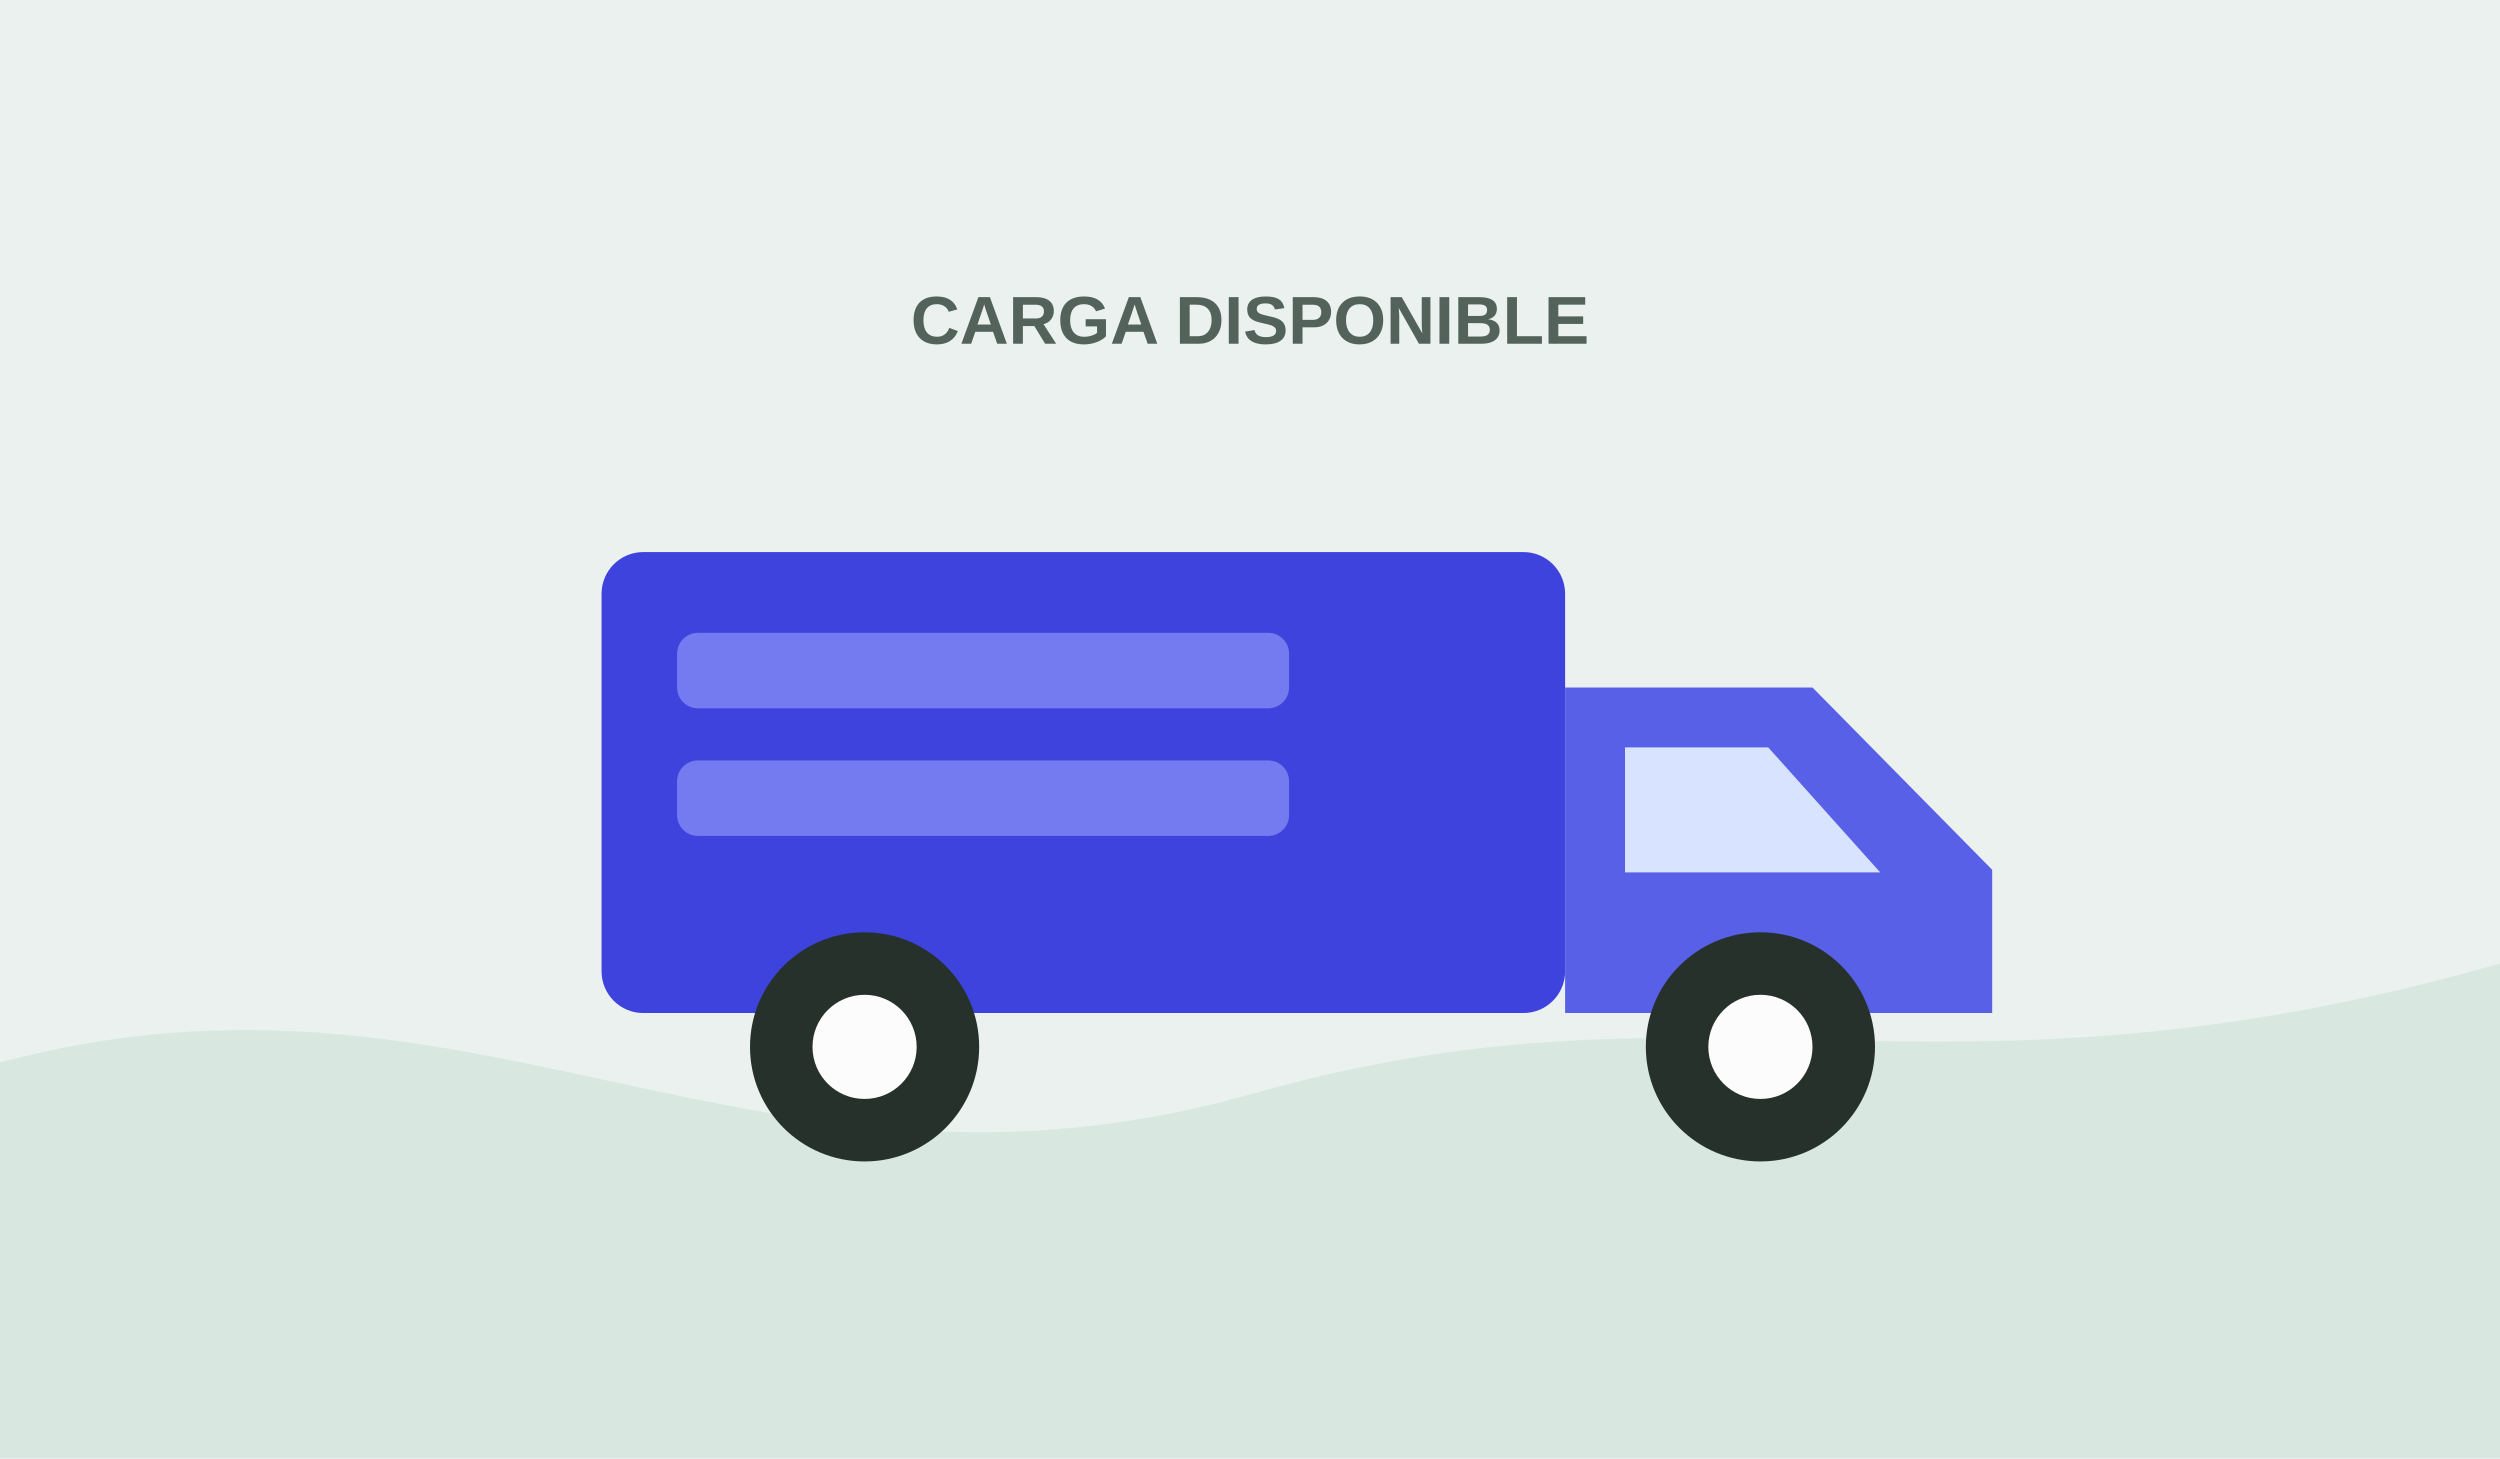
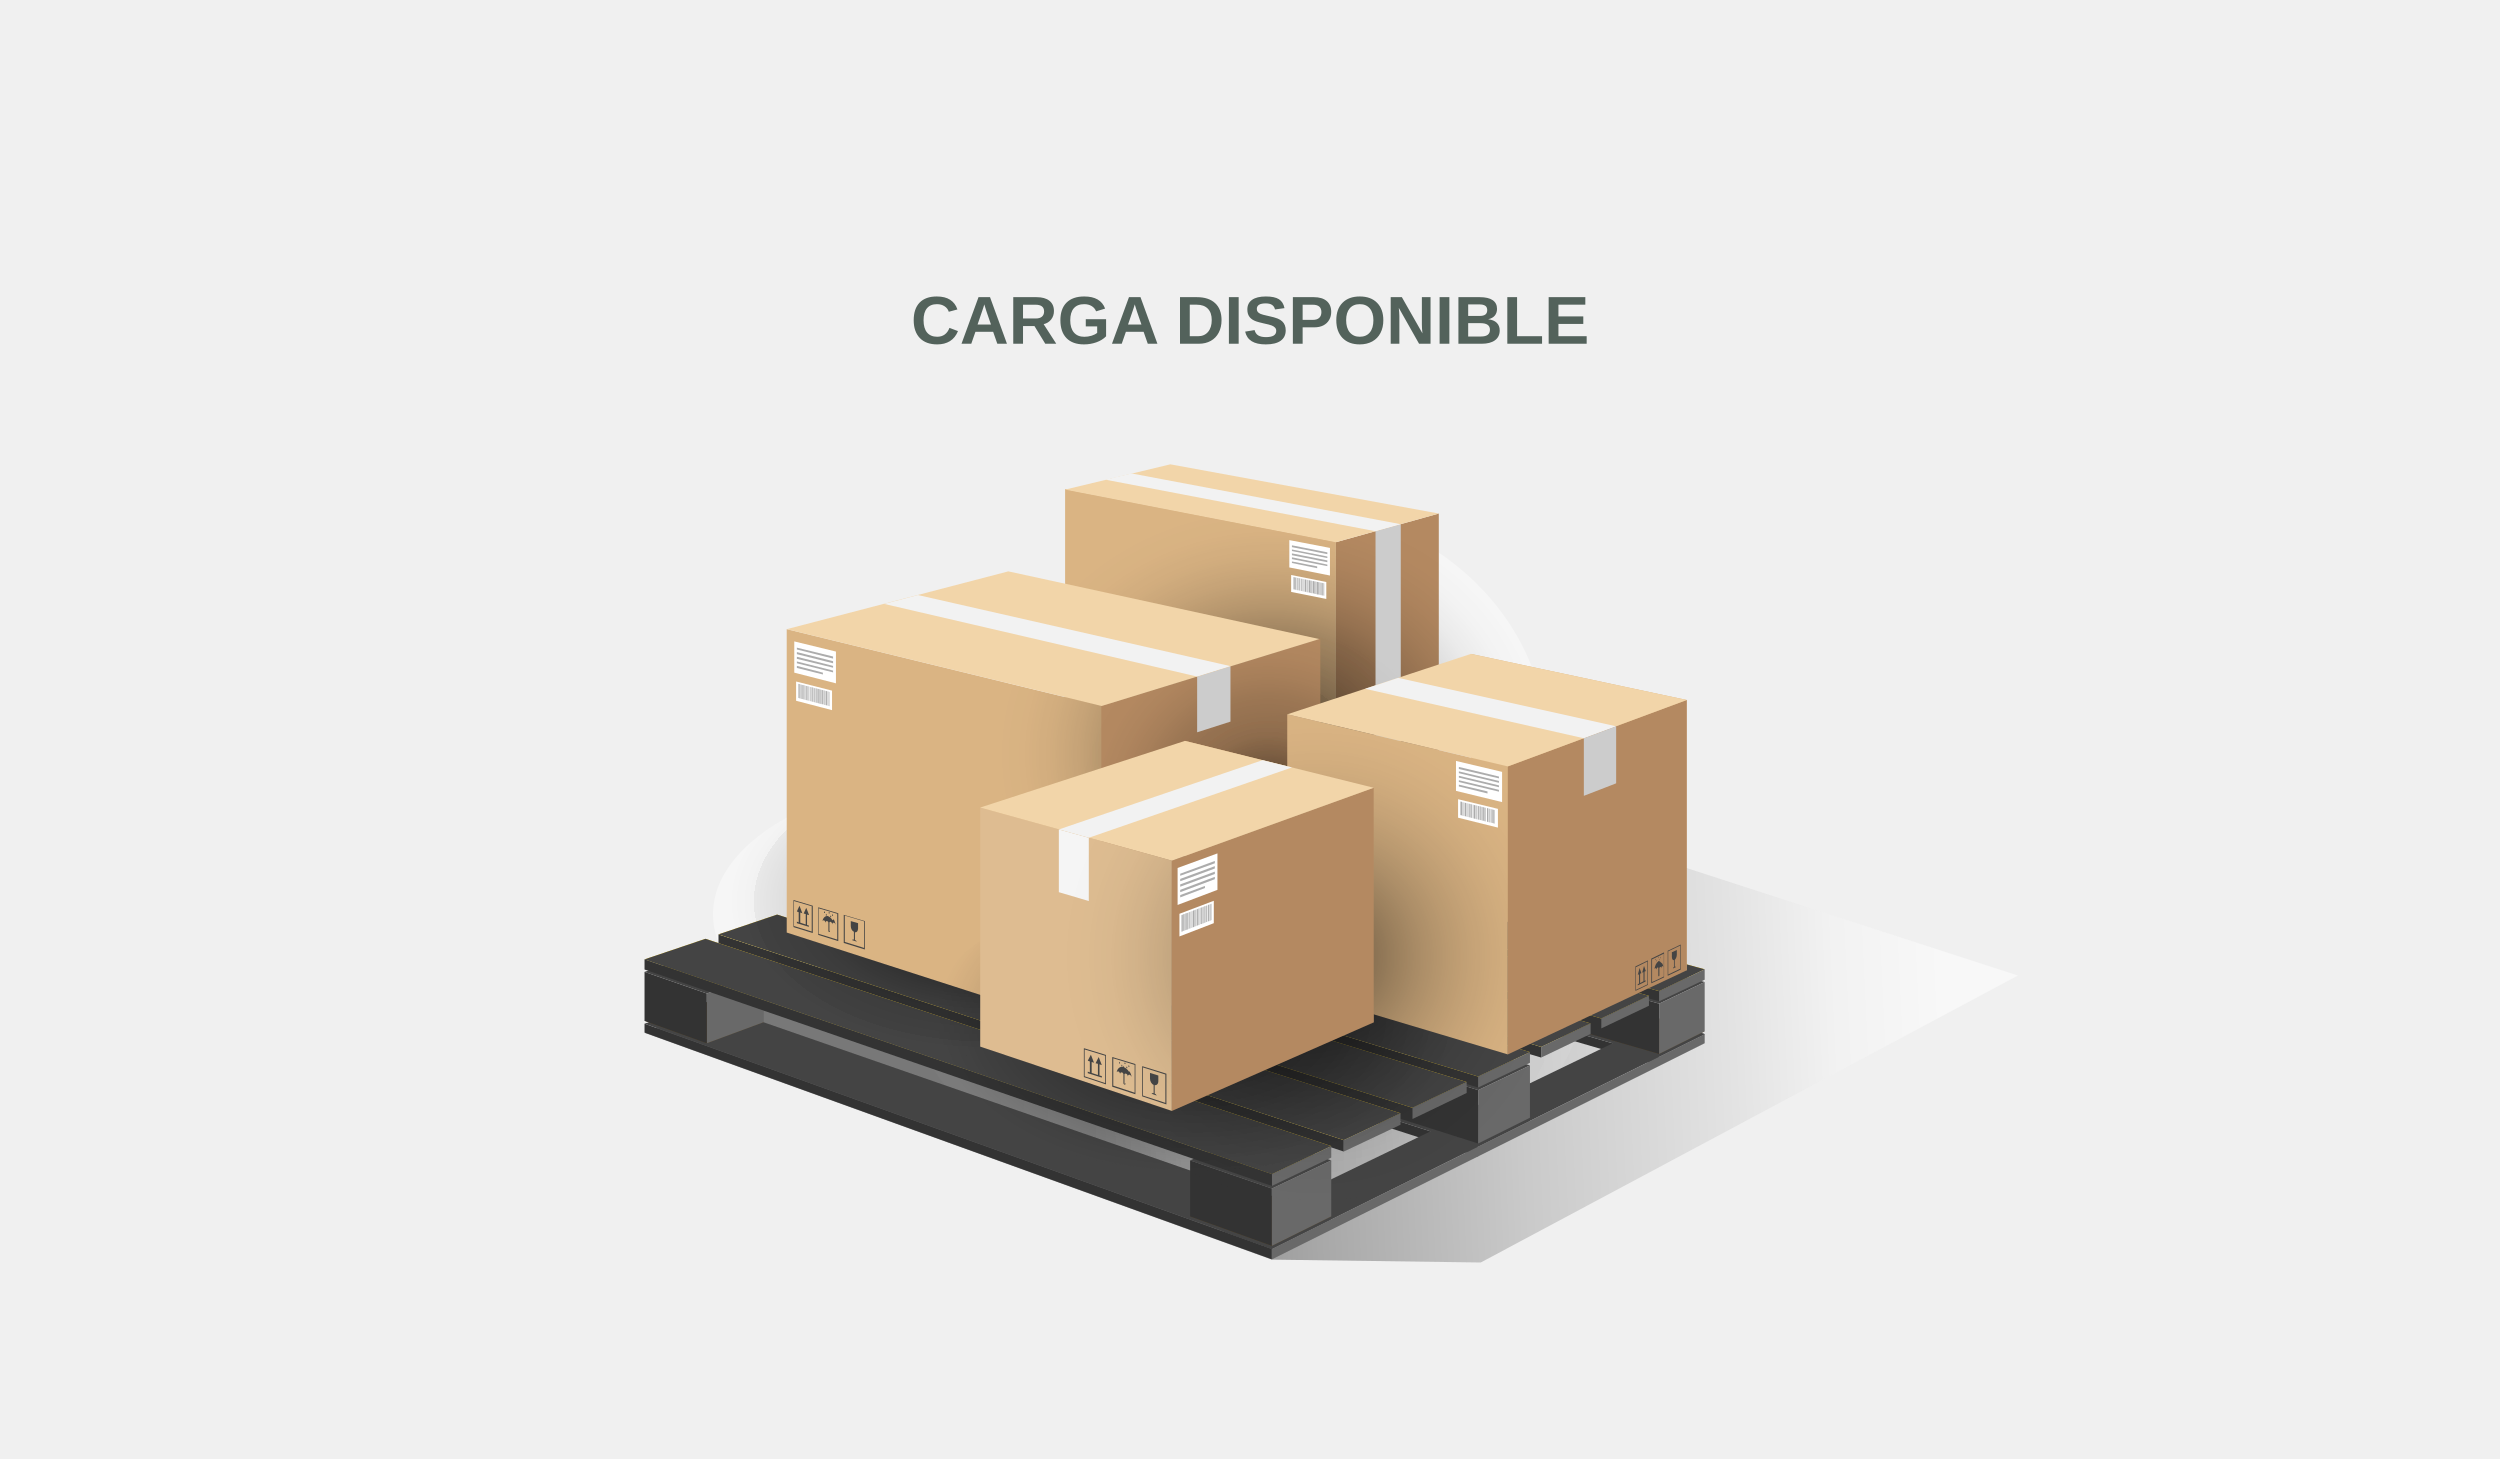
- <svg xmlns="http://www.w3.org/2000/svg" width="960" height="560" viewBox="0 0 960 560" fill="none">
-   <rect width="960" height="560" fill="#EAF1EE" />
-   <path d="M0 408C183 359 290 474 481 420C657 370 742 432 960 370V560H0V408Z" fill="#D9E7E1" />
-   <rect x="231" y="212" width="370" height="177" rx="16" fill="#3D43DC" />
-   <path d="M601 264H696L765 334V389H601V264Z" fill="#5860E8" />
-   <path d="M624 287H679L722 335H624V287Z" fill="#D8E4FF" />
-   <rect x="260" y="243" width="235" height="29" rx="8" fill="#747AF0" />
-   <rect x="260" y="292" width="235" height="29" rx="8" fill="#747AF0" />
-   <circle cx="332" cy="402" r="44" fill="#26312C" />
-   <circle cx="332" cy="402" r="20" fill="#FBFCFB" />
-   <circle cx="676" cy="402" r="44" fill="#26312C" />
-   <circle cx="676" cy="402" r="20" fill="#FBFCFB" />
-   <text x="480" y="132" text-anchor="middle" fill="#53625B" font-family="Arial, sans-serif" font-size="26" font-weight="700">CARGA DISPONIBLE</text>
+ <svg xmlns="http://www.w3.org/2000/svg" version="1.1" viewBox="0 0 960 560">
+   <defs>
+     <style>
+       .st0 {
+         fill: #444;
+       }
+ 
+       .st1 {
+         fill: #b48961;
+       }
+ 
+       .st2 {
+         fill: url(#radial-gradient);
+       }
+ 
+       .st2, .st3, .st4, .st5, .st6 {
+         opacity: .4;
+       }
+ 
+       .st2, .st3, .st4, .st5, .st6, .st7 {
+         mix-blend-mode: multiply;
+       }
+ 
+       .st8 {
+         fill: #dab483;
+       }
+ 
+       .st9 {
+         fill: #ccc;
+       }
+ 
+       .st10 {
+         fill: #584322;
+       }
+ 
+       .st11, .st12 {
+         isolation: isolate;
+       }
+ 
+       .st13 {
+         fill: #696969;
+       }
+ 
+       .st3 {
+         fill: url(#radial-gradient4);
+       }
+ 
+       .st4 {
+         fill: url(#radial-gradient2);
+       }
+ 
+       .st5 {
+         fill: url(#radial-gradient3);
+       }
+ 
+       .st6 {
+         fill: url(#radial-gradient1);
+       }
+ 
+       .st14 {
+         fill: #fff;
+       }
+ 
+       .st15 {
+         fill: #debc91;
+       }
+ 
+       .st12 {
+         fill: #53625b;
+         font-family: Arial-BoldMT, Arial;
+         font-size: 26px;
+         font-weight: 700;
+       }
+ 
+       .st16 {
+         fill: #fed420;
+       }
+ 
+       .st17 {
+         fill: #acacac;
+       }
+ 
+       .st18 {
+         fill: #f2d5a9;
+       }
+ 
+       .st19 {
+         fill: #f2f2f2;
+       }
+ 
+       .st20 {
+         fill: #f5f5f5;
+       }
+ 
+       .st7 {
+         fill: url(#linear-gradient);
+         opacity: .5;
+       }
+ 
+       .st21 {
+         fill: #333;
+       }
+     </style>
+     <linearGradient id="linear-gradient" x1="340.3" y1="399.4" x2="744.9" y2="380.1" gradientUnits="userSpaceOnUse">
+       <stop offset=".1" stop-color="#000" />
+       <stop offset=".2" stop-color="#090909" />
+       <stop offset=".4" stop-color="#5f5f5f" />
+       <stop offset=".6" stop-color="#a3a3a3" />
+       <stop offset=".8" stop-color="#d5d5d5" />
+       <stop offset=".9" stop-color="#f3f3f3" />
+       <stop offset="1" stop-color="#fff" />
+     </linearGradient>
+     <radialGradient id="radial-gradient" cx="379.3" cy="-280.4" fx="379.3" fy="-280.4" r="99.8" gradientTransform="translate(0 514.3) scale(1 .6)" gradientUnits="userSpaceOnUse">
+       <stop offset=".4" stop-color="#000" />
+       <stop offset=".5" stop-color="#363636" />
+       <stop offset=".6" stop-color="#7d7d7d" />
+       <stop offset=".7" stop-color="#b4b4b4" />
+       <stop offset=".9" stop-color="#ddd" />
+       <stop offset=".9" stop-color="#f5f5f5" />
+       <stop offset="1" stop-color="#fff" />
+     </radialGradient>
+     <radialGradient id="radial-gradient1" cx="488.4" cy="249.7" fx="488.4" fy="249.7" r="105.6" gradientTransform="translate(0 64.8) scale(1 .9)" gradientUnits="userSpaceOnUse">
+       <stop offset=".3" stop-color="#000" />
+       <stop offset=".3" stop-color="#141414" />
+       <stop offset=".5" stop-color="#5a5a5a" />
+       <stop offset=".6" stop-color="#959595" />
+       <stop offset=".7" stop-color="#c2c2c2" />
+       <stop offset=".8" stop-color="#e3e3e3" />
+       <stop offset=".9" stop-color="#f7f7f7" />
+       <stop offset="1" stop-color="#fff" />
+     </radialGradient>
+     <radialGradient id="radial-gradient2" cx="486.9" cy="311.6" fx="486.9" fy="311.6" r="73.7" gradientUnits="userSpaceOnUse">
+       <stop offset=".1" stop-color="#000" />
+       <stop offset=".2" stop-color="#020202" />
+       <stop offset=".3" stop-color="#444" />
+       <stop offset=".4" stop-color="#7d7d7d" />
+       <stop offset=".6" stop-color="#ababab" />
+       <stop offset=".7" stop-color="#cfcfcf" />
+       <stop offset=".8" stop-color="#e9e9e9" />
+       <stop offset=".9" stop-color="#f9f9f9" />
+       <stop offset="1" stop-color="#fff" />
+     </radialGradient>
+     <radialGradient id="radial-gradient3" cx="459.5" cy="-205.1" fx="459.5" fy="-205.1" r="99.8" gradientTransform="translate(0 514.3) scale(1 .6)" gradientUnits="userSpaceOnUse">
+       <stop offset=".2" stop-color="#000" />
+       <stop offset=".4" stop-color="#3d3d3d" />
+       <stop offset=".7" stop-color="#a4a4a4" />
+       <stop offset=".9" stop-color="#e5e5e5" />
+       <stop offset="1" stop-color="#fff" />
+     </radialGradient>
+     <radialGradient id="radial-gradient4" cx="505.8" cy="367.2" fx="505.8" fy="367.2" r="99.8" gradientUnits="userSpaceOnUse">
+       <stop offset=".2" stop-color="#000" />
+       <stop offset=".2" stop-color="#0c0c0c" />
+       <stop offset=".3" stop-color="#444" />
+       <stop offset=".4" stop-color="#767676" />
+       <stop offset=".5" stop-color="#a0a0a0" />
+       <stop offset=".6" stop-color="#c2c2c2" />
+       <stop offset=".7" stop-color="#ddd" />
+       <stop offset=".8" stop-color="#f0f0f0" />
+       <stop offset=".9" stop-color="#fbfbfb" />
+       <stop offset="1" stop-color="#fff" />
+     </radialGradient>
+   </defs>
+   <g class="st11">
+     <g id="Layer_1">
+       <text class="st12" transform="translate(349.8 132)">
+         <tspan x="0" y="0">CARGA DISPONIBLE</tspan>
+       </text>
+       <g>
+         <polygon class="st7" points="247.5 396.6 488.4 483.7 568.6 484.8 774.9 374.6 526.7 294.1 247.5 396.6" />
+         <g>
+           <g>
+             <g>
+               <polygon class="st21" points="590.1 392.2 637.1 405.8 637.1 409.3 590.1 395.6 590.1 392.2" />
+               <polygon class="st21" points="502.9 419.6 567.6 440.3 567.6 444.1 502.9 423.2 502.9 419.6" />
+               <polygon class="st0" points="636.9 392.1 654.6 397.1 488.4 479.6 469.7 472.9 636.9 392.1" />
+               <polygon class="st0" points="637.1 405.8 402.8 338 421.5 331.3 654.7 397.1 637.1 405.8" />
+               <polygon class="st0" points="567.6 440.3 329.5 364 350.4 356.5 587.5 430.4 567.6 440.3" />
+               <polygon class="st0" points="488.4 479.6 247.5 393.1 270.9 384.8 511.2 468.3 488.4 479.6" />
+               <polygon class="st10" points="624.8 387.6 654.6 396 637.1 404.7 607 396 624.8 387.6" />
+               <polygon class="st21" points="537.4 409.3 567.6 418.6 567.6 439.1 537.4 429.5 537.4 409.3" />
+               <polygon class="st10" points="479.9 456.3 511.2 467.1 488.4 478.4 457 467.1 479.9 456.3" />
+               <polygon class="st21" points="610.4 378 637.1 385.4 637.1 404.7 610.4 397 610.4 378" />
+               <polygon class="st10" points="269.4 384.2 293.3 392.5 271.4 400.6 247.5 392 269.4 384.2" />
+               <polygon class="st13" points="271.4 381.5 293.3 373.7 293.3 392.5 271.4 400.6 271.4 381.5" />
+               <polygon class="st0" points="628.1 369.9 654.6 377.1 637.1 385.4 610.4 378 628.1 369.9" />
+               <polygon class="st0" points="556.9 400 587.5 409.1 567.6 418.6 536.8 409.1 556.9 400" />
+               <polygon class="st0" points="479.9 435.1 511.2 445.6 488.4 456.4 457 445.6 479.9 435.1" />
+               <polygon class="st0" points="270.9 365.2 294.8 373.2 271.4 381.5 247.5 373.2 270.9 365.2" />
+               <polygon class="st21" points="303.4 353.4 542.4 429.7 542.4 425.4 303.4 349.7 303.4 353.4" />
+               <polygon class="st21" points="516 442.2 275.9 362.6 275.9 358.8 516 437.8 516 442.2" />
+               <polygon class="st21" points="402.8 316 637.1 380.6 637.1 384.5 402.8 319.4 402.8 316" />
+               <polygon class="st21" points="379.3 323.9 614.9 391.1 614.9 394.9 379.3 327.3 379.3 323.9" />
+               <polygon class="st21" points="354.9 332.2 591.8 402 591.8 406.1 354.9 335.7 354.9 332.2" />
+               <polygon class="st21" points="329.5 340.7 567.6 413.4 567.6 417.6 329.5 344.4 329.5 340.7" />
+               <g>
+                 <polygon class="st16" points="637.1 380.6 402.8 316 421.5 309.6 654.6 372.2 637.1 380.6" />
+                 <polygon class="st16" points="614.9 391.1 379.2 323.9 398.6 317.4 633.2 382.4 614.9 391.1" />
+                 <polygon class="st16" points="591.8 402 354.8 332.2 374.9 325.4 610.8 393 591.8 402" />
+                 <polygon class="st16" points="567.6 413.4 329.5 340.7 350.4 333.7 587.5 404 567.6 413.4" />
+                 <polygon class="st16" points="542.4 425.4 303.4 349.7 325.1 342.3 563.2 415.5 542.4 425.4" />
+                 <polygon class="st16" points="516 437.8 275.9 358.8 298.4 351.2 537.8 427.5 516 437.8" />
+                 <polygon class="st16" points="488.4 450.9 247.5 368.4 270.9 360.5 511.2 440.1 488.4 450.9" />
+               </g>
+               <g>
+                 <polygon class="st0" points="637.1 380.6 402.8 316 421.5 309.6 654.6 372.2 637.1 380.6" />
+                 <polygon class="st0" points="614.9 391.1 379.3 323.9 398.7 317.4 633.2 382.4 614.9 391.1" />
+                 <polygon class="st0" points="591.8 402 354.9 332.2 375 325.4 610.8 393 591.8 402" />
+                 <polygon class="st0" points="567.6 413.4 329.5 340.7 350.4 333.7 587.5 404 567.6 413.4" />
+                 <polygon class="st0" points="542.4 425.4 303.4 349.7 325.1 342.3 563.2 415.5 542.4 425.4" />
+                 <polygon class="st0" points="516 437.8 275.9 358.8 298.4 351.2 537.8 427.5 516 437.8" />
+                 <polygon class="st0" points="488.4 450.9 247.5 368.4 270.9 360.5 511.2 440.1 488.4 450.9" />
+               </g>
+               <polygon class="st13" points="511.2 444.5 488.4 455.4 488.4 450.9 511.2 440.1 511.2 444.5" />
+               <polygon class="st13" points="537.8 431.9 516 442.2 516 437.8 537.8 427.5 537.8 431.9" />
+               <polygon class="st13" points="563.2 419.7 542.4 429.7 542.4 425.4 563.2 415.5 563.2 419.7" />
+               <polygon class="st13" points="587.5 408.1 567.6 417.6 567.6 413.4 587.5 404 587.5 408.1" />
+               <polygon class="st13" points="610.8 397 591.8 406.1 591.8 402 610.8 393 610.8 397" />
+               <polygon class="st13" points="633.2 386.2 614.9 394.9 614.9 391.1 633.2 382.4 633.2 386.2" />
+               <polygon class="st13" points="654.6 376.2 637.1 384.5 637.1 380.6 654.6 372.2 654.6 376.2" />
+               <polygon class="st21" points="488.4 455.4 247.5 372.3 247.5 368.4 488.4 450.9 488.4 455.4" />
+               <polygon class="st21" points="488.4 478.4 457 467.1 457 445.6 488.4 456.4 488.4 478.4" />
+               <polygon class="st13" points="488.4 456.4 511.2 445.6 511.2 467.1 488.4 478.4 488.4 456.4" />
+               <polygon class="st21" points="271.4 400.6 247.5 392 247.5 373.2 271.4 381.5 271.4 400.6" />
+               <polygon class="st13" points="587.5 409.1 567.6 418.6 567.6 439.1 587.5 429.2 587.5 409.1" />
+               <polygon class="st13" points="637.1 385.4 654.6 377.1 654.6 396 637.1 404.7 637.1 385.4" />
+               <polygon class="st21" points="488.4 483.6 247.5 396.5 247.5 393.1 488.4 479.6 488.4 483.6" />
+               <polygon class="st13" points="654.6 400.6 488.4 483.6 488.4 479.6 654.6 397.1 654.6 400.6" />
+             </g>
+             <ellipse class="st2" cx="379.3" cy="351.1" rx="105.5" ry="54.5" />
+             <polygon class="st8" points="422.9 397 302.1 358.1 302.1 241.6 422.9 271.1 422.9 397" />
+             <polygon class="st8" points="513 363.5 409 333.8 409 187.8 513 208 513 363.5" />
+             <polygon class="st1" points="552.5 197.2 513 208.2 513 363.7 552.5 347.5 552.5 197.2" />
+             <ellipse class="st6" cx="488.4" cy="286.8" rx="105.6" ry="93.9" />
+             <polygon class="st9" points="537.9 201.3 528.2 204 528.2 357.5 537.9 353.5 537.9 201.3" />
+             <polygon class="st1" points="507 245.2 422.9 271.1 422.9 397.1 507 362.9 507 245.2" />
+             <ellipse class="st4" cx="486.9" cy="311.6" rx="77.9" ry="69.2" />
+             <polygon class="st9" points="472.5 255.8 459.7 259.8 459.7 281.2 472.5 277.1 472.5 255.8" />
+             <polygon class="st8" points="527.5 392.6 455 370.8 455 284.5 527.5 302.5 527.5 392.6" />
+             <polygon class="st8" points="564.8 251.1 647.7 268.8 647.7 372.6 564.8 350.2 564.8 251.1" />
+             <ellipse class="st5" cx="459.5" cy="394.9" rx="105.5" ry="54.5" />
+             <polygon class="st8" points="494.3 274.3 579 294.3 579 404.9 494.3 379.6 494.3 274.3" />
+             <polygon class="st15" points="450 426.6 376.4 401.9 376.4 310.1 450 330.5 450 426.6" />
+             <polygon class="st20" points="418.1 346 406.6 342.6 406.6 318.5 418.1 321.7 418.1 346" />
+             <ellipse class="st3" cx="505.8" cy="367.2" rx="105.5" ry="93.7" />
+             <polygon class="st1" points="450 426.6 527.5 392.6 527.5 302.5 450 330.5 450 426.6" />
+             <polygon class="st18" points="527.5 302.5 455 284.5 376.4 310.1 450 330.5 527.5 302.5" />
+             <polygon class="st19" points="496.1 294.7 484.8 291.9 406.6 318.5 418.1 321.7 496.1 294.7" />
+             <polygon class="st1" points="647.7 268.8 579 294.3 579 404.9 647.7 372.6 647.7 268.8" />
+             <g>
+               <path class="st0" d="M632.8,378.2l-4.8,2.3v-9.4l4.8-2.3v9.5ZM628.2,380.1l4.4-2.1v-8.8l-4.4,2.2v8.7Z" />
+               <polygon class="st0" points="631.5 373.1 632 372.9 631.3 370.9 630.6 373.5 631.1 373.3 631.1 376.8 629.8 377.5 629.8 373.9 630.3 373.7 629.6 371.7 628.9 374.4 629.4 374.1 629.4 377.7 628.9 377.9 628.9 378.4 631.9 376.9 631.9 376.4 631.5 376.7 631.5 373.1" />
+               <path class="st0" d="M639,375.3l-4.9,2.3v-9.5l4.9-2.4v9.6ZM634.4,377.1l4.5-2.1v-8.8l-4.5,2.2v8.8Z" />
+               <path class="st0" d="M645.4,372.3l-5,2.4v-9.6l5-2.4v9.6ZM640.6,374.2l4.6-2.2v-8.9l-4.6,2.2v8.9Z" />
+               <g>
+                 <path class="st0" d="M637.7,369.5c-.3-.4-.6-.5-1-.4v-.3c0,0,0-.1,0,0,0,0,0,0,0,.2v.3c-.7.4-1.3,1.7-1.4,3.1,0-.3.2-.6.4-.6.2-.1.4.2.4.6,0-.4.2-.8.4-.9.1,0,.3,0,.3.2v2.9c0,.2,0,.3.2.3s.2-.3.2-.5,0-.1,0,0c0,0,0,0,0,.2s0,.2,0,.2c0,0,0,0,0-.1v-2.9c0-.2.2-.4.3-.5.2-.1.4.2.4.6,0-.4.2-.8.4-.9.2,0,.3,0,.4.4,0-.6-.2-1.1-.4-1.4Z" />
+                 <path class="st0" d="M636.2,369.2h0c0,0,.1-.2.1-.3,0-.1-.1-.3-.1-.3,0,0,0,.3-.1.4,0,.1,0,.2.1.2Z" />
+                 <path class="st0" d="M636.8,367.9c0,0,.1-.2.1-.3,0-.1-.1-.3-.1-.3,0,0,0,.3-.1.4,0,.1,0,.2.1.2Z" />
+                 <path class="st0" d="M637.2,368.8c0,0,.1-.2.1-.3,0-.1-.1-.3-.1-.3,0,0,0,.3-.1.4,0,.1,0,.2.1.2Z" />
+                 <path class="st0" d="M637.7,368c0,0,.1-.2.1-.3,0-.1-.1-.3-.1-.3,0,0,0,.3-.1.4,0,.1,0,.2.1.2Z" />
+                 <path class="st0" d="M635.7,368.7h0c0,0,.1-.2.1-.3,0-.1-.1-.3-.1-.3,0,0,0,.3-.1.4,0,.1,0,.2.1.2Z" />
+               </g>
+               <path class="st0" d="M642,365.6v1.8c0,.8.3,1.4.8,1.3v2.6h0c-.2.1-.3.3-.4.6l1.1-.5c0-.2-.2-.3-.4-.2h0s0-2.6,0-2.6c.4-.3.8-1.2.8-2v-1.8l-1.7.8Z" />
+             </g>
+             <polygon class="st18" points="647.7 268.8 564.8 251.1 494.3 274.3 579 294.3 647.7 268.8" />
+             <polygon class="st19" points="620.6 278.9 536.9 260.3 524.2 264.5 608.2 283.5 620.6 278.9" />
+             <polygon class="st18" points="513 208.2 409 188 449.4 178.3 552.5 197.2 513 208.2" />
+             <polygon class="st19" points="528.2 204 424.5 184.2 434.5 181.8 537.9 201.3 528.2 204" />
+             <polygon class="st18" points="506.6 245.4 387.2 219.4 302.1 241.6 423 271.1 506.6 245.4" />
+             <polygon class="st19" points="472.5 255.8 352.5 228.5 339.5 231.9 459.7 259.8 472.5 255.8" />
+             <g>
+               <path class="st0" d="M312.1,358.3l-7.4-2.3v-10.4l7.4,2.2v10.5ZM304.9,355.6l6.8,2.1v-9.7l-6.8-2v9.6Z" />
+               <polygon class="st0" points="309.9 351.2 310.7 351.4 309.6 348.6 308.6 350.8 309.4 351 309.4 355 307.3 354.3 307.3 350.4 308.1 350.7 307 347.8 306 350 306.7 350.3 306.7 354.2 306 353.9 306 354.5 310.6 355.9 310.6 355.4 309.9 355.2 309.9 351.2" />
+               <path class="st0" d="M321.9,361.4l-7.7-2.4v-10.6l7.7,2.3v10.8ZM314.4,358.6l7.1,2.2v-9.9l-7.1-2.1v9.8Z" />
+               <path class="st0" d="M332.1,364.6l-8.1-2.5v-10.8l8.1,2.4v11ZM324.4,361.7l7.4,2.3v-10.2l-7.4-2.2v10Z" />
+               <g>
+                 <path class="st0" d="M319.7,353.4c-.4-.7-1-1.3-1.6-1.5v-.3c0,0,0-.1,0-.2,0,0,0,0,0,.1v.3c-1.1-.3-2.1.6-2.3,2,0-.3.3-.4.6-.4.3.1.6.6.6,1,0-.5.3-.8.6-.7.2,0,.4.3.5.5v3.2c0,.2.1.5.3.5.2,0,.3,0,.3-.3s0-.1,0-.2c0,0,0,0,0,.1s0,.1-.1.1c0,0-.1-.1-.1-.2v-3.2c.1-.2.3-.3.5-.2.3.1.6.6.6,1,0-.5.3-.8.6-.7.3,0,.5.4.6.8,0-.7-.3-1.5-.7-2.1Z" />
+                 <path class="st0" d="M317.3,351.6h0c0,0,.2,0,.2-.2,0-.1-.2-.5-.2-.5,0,0-.2.3-.2.4,0,.1,0,.3.2.3Z" />
+                 <path class="st0" d="M318.4,350.8c0,0,.2,0,.2-.2,0-.1-.2-.5-.2-.5,0,0-.2.3-.2.4,0,.1,0,.3.2.3Z" />
+                 <path class="st0" d="M319,352.2c0,0,.2,0,.2-.2,0-.1-.2-.5-.2-.5,0,0-.2.3-.2.4,0,.1,0,.3.2.3Z" />
+                 <path class="st0" d="M319.7,351.7c0,0,.2,0,.2-.2,0-.1-.2-.5-.2-.5,0,0-.2.3-.2.4,0,.1,0,.3.2.3Z" />
+                 <path class="st0" d="M316.6,350.6h0c0,0,.2,0,.2-.2,0-.1-.2-.5-.2-.5,0,0-.2.3-.2.4,0,.1,0,.3.2.3Z" />
+               </g>
+               <path class="st0" d="M326.7,353.6v2c0,1,.5,1.9,1.2,2.2v3h-.1c-.3-.1-.5,0-.6.2l1.8.6c-.1-.3-.4-.5-.6-.6h-.1v-3c.7.1,1.2-.5,1.2-1.5v-2l-2.8-.8Z" />
+             </g>
+             <g>
+               <path class="st0" d="M424.7,416.4l-8.5-2.8v-11.1l8.5,2.6v11.3ZM416.5,413.3l7.9,2.6v-10.5l-7.9-2.4v10.3Z" />
+               <polygon class="st0" points="422.2 408.7 423.1 409 421.9 405.9 420.7 408.3 421.6 408.5 421.6 412.8 419.2 412 419.2 407.8 420.1 408.1 418.9 405 417.7 407.3 418.5 407.6 418.5 411.8 417.7 411.5 417.7 412.1 423.1 413.8 423.1 413.2 422.2 413 422.2 408.7" />
+               <path class="st0" d="M436,420.2l-8.9-2.9v-11.4l8.9,2.7v11.6ZM427.5,416.9l8.2,2.7v-10.7l-8.2-2.5v10.5Z" />
+               <path class="st0" d="M447.9,424.1l-9.3-3.1v-11.6l9.3,2.9v11.8ZM438.9,420.7l8.6,2.8v-10.9l-8.6-2.7v10.8Z" />
+               <g>
+                 <path class="st0" d="M433.5,411.5c-.5-.8-1.2-1.4-1.9-1.7v-.3c0,0,0-.2-.1-.2,0,0-.1,0-.1.1v.3c-1.3-.3-2.4.6-2.6,2.1.1-.3.4-.4.6-.4.4.1.7.6.7,1.1,0-.5.3-.8.7-.7.2,0,.5.3.6.6v3.5c0,.3.2.5.4.6.2,0,.4,0,.4-.3s0-.2-.1-.2c0,0-.1,0-.1.1s0,.2-.1.1c0,0-.1-.1-.1-.2v-3.5c.1-.2.3-.3.6-.2.4.1.7.6.7,1.1,0-.5.3-.8.7-.7.3.1.6.5.7.9,0-.8-.4-1.6-.8-2.2Z" />
+                 <path class="st0" d="M430.8,409.5h0c.1,0,.2,0,.2-.2,0-.1-.2-.5-.2-.5,0,0-.2.3-.2.4,0,.1,0,.3.2.3Z" />
+                 <path class="st0" d="M432,408.6c.1,0,.2,0,.2-.2,0-.1-.2-.5-.2-.5,0,0-.2.3-.2.4,0,.1,0,.3.2.3Z" />
+                 <path class="st0" d="M432.7,410.2c.1,0,.2,0,.2-.2,0-.1-.2-.5-.2-.5,0,0-.2.3-.2.4,0,.1,0,.3.2.3Z" />
+                 <path class="st0" d="M433.5,409.7c.1,0,.2,0,.2-.2,0-.1-.2-.5-.2-.5,0,0-.2.3-.2.4,0,.1,0,.3.2.3Z" />
+                 <path class="st0" d="M429.9,408.4h0c.1,0,.2,0,.2-.2,0-.1-.2-.5-.2-.5,0,0-.2.3-.2.4,0,.1,0,.3.2.3Z" />
+               </g>
+               <path class="st0" d="M441.6,412v2.2c0,1,.6,2.1,1.4,2.4v3.2h-.1c-.3-.1-.6,0-.7.2l2,.7c-.2-.3-.4-.6-.7-.7h-.1v-3.3c.8.1,1.4-.5,1.4-1.5v-2.2l-3.2-1Z" />
+             </g>
+             <g>
+               <g>
+                 <polygon class="st14" points="319.5 272.7 305.7 269.1 305.7 261.7 319.5 265.2 319.5 272.7" />
+                 <polygon class="st17" points="307.1 268.2 306.6 268 306.6 262.6 307.1 262.7 307.1 268.2" />
+                 <polygon class="st17" points="307.5 268.3 307.3 268.2 307.3 262.8 307.5 262.8 307.5 268.3" />
+                 <polygon class="st17" points="307.8 268.4 307.6 268.3 307.6 262.9 307.8 262.9 307.8 268.4" />
+                 <polygon class="st17" points="308 268.4 307.9 268.4 307.9 262.9 308 263 308 268.4" />
+                 <polygon class="st17" points="308.6 268.6 308.1 268.4 308.1 263 308.6 263.1 308.6 268.6" />
+                 <polygon class="st17" points="309 268.7 308.8 268.6 308.8 263.1 309 263.2 309 268.7" />
+                 <polygon class="st17" points="309.3 268.8 309.2 268.7 309.2 263.3 309.3 263.3 309.3 268.8" />
+                 <polygon class="st17" points="309.5 268.8 309.4 268.8 309.4 263.3 309.5 263.4 309.5 268.8" />
+                 <polygon class="st17" points="310.1 269 309.6 268.8 309.6 263.4 310.1 263.5 310.1 269" />
+                 <polygon class="st17" points="310.5 269.1 310.3 269 310.3 263.5 310.5 263.6 310.5 269.1" />
+                 <polygon class="st17" points="310.8 269.2 310.7 269.1 310.7 263.6 310.8 263.7 310.8 269.2" />
+                 <polygon class="st17" points="311 269.2 311 269.2 311 263.7 311 263.7 311 269.2" />
+                 <polygon class="st17" points="311.6 269.4 311.2 269.2 311.2 263.8 311.6 263.9 311.6 269.4" />
+                 <polygon class="st17" points="312.1 269.5 311.8 269.4 311.8 263.9 312.1 264 312.1 269.5" />
+                 <polygon class="st17" points="312.3 269.6 312.2 269.5 312.2 264 312.3 264.1 312.3 269.6" />
+                 <polygon class="st17" points="312.6 269.6 312.5 269.6 312.5 264.1 312.6 264.1 312.6 269.6" />
+                 <polygon class="st17" points="313.1 269.8 312.7 269.6 312.7 264.2 313.1 264.3 313.1 269.8" />
+                 <polygon class="st17" points="313.6 269.9 313.3 269.8 313.3 264.3 313.6 264.4 313.6 269.9" />
+                 <polygon class="st17" points="313.9 269.9 313.7 269.9 313.7 264.4 313.9 264.5 313.9 269.9" />
+                 <polygon class="st17" points="314.1 270 314 270 314 264.5 314.1 264.5 314.1 270" />
+                 <polygon class="st17" points="314.7 270.2 314.2 270 314.2 264.5 314.7 264.7 314.7 270.2" />
+                 <polygon class="st17" points="315.1 270.3 314.8 270.2 314.8 264.7 315.1 264.8 315.1 270.3" />
+                 <polygon class="st17" points="315.4 270.3 315.2 270.3 315.2 264.8 315.4 264.9 315.4 270.3" />
+                 <polygon class="st17" points="315.6 270.4 315.5 270.4 315.5 264.9 315.6 264.9 315.6 270.4" />
+                 <polygon class="st17" points="316.2 270.5 315.7 270.4 315.7 264.9 316.2 265.1 316.2 270.5" />
+                 <polygon class="st17" points="316.6 270.7 316.4 270.6 316.4 265.1 316.6 265.2 316.6 270.7" />
+                 <polygon class="st17" points="316.9 270.7 316.7 270.7 316.7 265.2 316.9 265.3 316.9 270.7" />
+                 <polygon class="st17" points="317.1 270.8 317 270.8 317 265.3 317.1 265.3 317.1 270.8" />
+                 <polygon class="st17" points="317.7 270.9 317.2 270.8 317.2 265.3 317.7 265.5 317.7 270.9" />
+                 <polygon class="st17" points="318.1 271.1 317.9 271 317.9 265.5 318.1 265.6 318.1 271.1" />
+                 <polygon class="st17" points="318.4 271.1 318.3 271.1 318.3 265.6 318.4 265.7 318.4 271.1" />
+                 <polygon class="st17" points="318.7 271.2 318.6 271.2 318.6 265.7 318.7 265.7 318.7 271.2" />
+               </g>
+               <g>
+                 <polygon class="st14" points="321 262.4 305 258.3 305 246.3 321 250.2 321 262.4" />
+                 <polygon class="st17" points="319.9 252.9 306 249.4 306 248.7 319.9 252.1 319.9 252.9" />
+                 <polygon class="st17" points="319.9 254.7 306 251.2 306 250.4 319.9 253.9 319.9 254.7" />
+                 <polygon class="st17" points="319.9 256.4 306 253 306 252.2 319.9 255.7 319.9 256.4" />
+                 <polygon class="st17" points="319.9 258.2 306 254.7 306 254 319.9 257.5 319.9 258.2" />
+                 <polygon class="st17" points="316 259 306 256.5 306 255.7 316 258.3 316 259" />
+               </g>
+             </g>
+             <g>
+               <g>
+                 <polygon class="st14" points="575.2 317.8 559.9 314 559.9 306.9 575.2 310.6 575.2 317.8" />
+                 <polygon class="st17" points="561.4 313.1 560.8 313 560.8 307.8 561.4 307.9 561.4 313.1" />
+                 <polygon class="st17" points="561.8 313.3 561.6 313.2 561.6 308 561.8 308.1 561.8 313.3" />
+                 <polygon class="st17" points="562.2 313.3 562 313.3 562 308.1 562.2 308.1 562.2 313.3" />
+                 <polygon class="st17" points="562.4 313.4 562.3 313.4 562.3 308.2 562.4 308.2 562.4 313.4" />
+                 <polygon class="st17" points="563 313.5 562.5 313.4 562.5 308.2 563 308.4 563 313.5" />
+                 <polygon class="st17" points="563.5 313.7 563.2 313.6 563.2 308.4 563.5 308.5 563.5 313.7" />
+                 <polygon class="st17" points="563.8 313.8 563.7 313.7 563.7 308.5 563.8 308.6 563.8 313.8" />
+                 <polygon class="st17" points="564.1 313.8 564 313.8 564 308.6 564.1 308.6 564.1 313.8" />
+                 <polygon class="st17" points="564.7 314 564.2 313.8 564.2 308.6 564.7 308.8 564.7 314" />
+                 <polygon class="st17" points="565.2 314.1 564.9 314 564.9 308.8 565.2 308.9 565.2 314.1" />
+                 <polygon class="st17" points="565.5 314.2 565.4 314.1 565.4 308.9 565.5 309 565.5 314.2" />
+                 <polygon class="st17" points="565.8 314.2 565.7 314.2 565.7 309 565.8 309 565.8 314.2" />
+                 <polygon class="st17" points="566.4 314.4 565.9 314.3 565.9 309.1 566.4 309.2 566.4 314.4" />
+                 <polygon class="st17" points="566.9 314.5 566.6 314.4 566.6 309.2 566.9 309.3 566.9 314.5" />
+                 <polygon class="st17" points="567.2 314.6 567 314.6 567 309.3 567.2 309.4 567.2 314.6" />
+                 <polygon class="st17" points="567.5 314.7 567.4 314.6 567.4 309.4 567.5 309.4 567.5 314.7" />
+                 <polygon class="st17" points="568.1 314.8 567.6 314.7 567.6 309.5 568.1 309.6 568.1 314.8" />
+                 <polygon class="st17" points="568.6 314.9 568.3 314.9 568.3 309.6 568.6 309.7 568.6 314.9" />
+                 <polygon class="st17" points="568.9 315 568.7 315 568.7 309.8 568.9 309.8 568.9 315" />
+                 <polygon class="st17" points="569.2 315.1 569.1 315.1 569.1 309.8 569.2 309.9 569.2 315.1" />
+                 <polygon class="st17" points="569.8 315.2 569.3 315.1 569.3 309.9 569.8 310 569.8 315.2" />
+                 <polygon class="st17" points="570.3 315.4 570 315.3 570 310.1 570.3 310.1 570.3 315.4" />
+                 <polygon class="st17" points="570.6 315.4 570.4 315.4 570.4 310.2 570.6 310.2 570.6 315.4" />
+                 <polygon class="st17" points="570.8 315.5 570.8 315.5 570.8 310.3 570.8 310.3 570.8 315.5" />
+                 <polygon class="st17" points="571.5 315.7 571 315.5 571 310.3 571.5 310.4 571.5 315.7" />
+                 <polygon class="st17" points="572 315.8 571.7 315.7 571.7 310.5 572 310.6 572 315.8" />
+                 <polygon class="st17" points="572.3 315.9 572.1 315.8 572.1 310.6 572.3 310.6 572.3 315.9" />
+                 <polygon class="st17" points="572.5 315.9 572.5 315.9 572.5 310.7 572.5 310.7 572.5 315.9" />
+                 <polygon class="st17" points="573.2 316.1 572.7 315.9 572.7 310.7 573.2 310.9 573.2 316.1" />
+                 <polygon class="st17" points="573.7 316.2 573.4 316.1 573.4 310.9 573.7 311 573.7 316.2" />
+                 <polygon class="st17" points="574 316.3 573.8 316.2 573.8 311 574 311.1 574 316.3" />
+                 <polygon class="st17" points="574.2 316.3 574.2 316.3 574.2 311.1 574.2 311.1 574.2 316.3" />
+               </g>
+               <g>
+                 <polygon class="st14" points="576.8 308 559.1 303.7 559.1 292.2 576.8 296.4 576.8 308" />
+                 <polygon class="st17" points="575.6 298.9 560.2 295.3 560.2 294.5 575.6 298.2 575.6 298.9" />
+                 <polygon class="st17" points="575.6 300.6 560.2 296.9 560.2 296.2 575.6 299.9 575.6 300.6" />
+                 <polygon class="st17" points="575.6 302.3 560.2 298.6 560.2 297.9 575.6 301.6 575.6 302.3" />
+                 <polygon class="st17" points="575.6 304 560.2 300.3 560.2 299.6 575.6 303.3 575.6 304" />
+                 <polygon class="st17" points="571.2 304.7 560.2 302 560.2 301.3 571.2 303.9 571.2 304.7" />
+               </g>
+             </g>
+             <g>
+               <g>
+                 <polygon class="st14" points="466.1 354.5 452.9 359.6 452.9 350.9 466.1 345.9 466.1 354.5" />
+                 <polygon class="st17" points="454.2 357.6 453.7 357.8 453.7 351.4 454.2 351.2 454.2 357.6" />
+                 <polygon class="st17" points="454.6 357.4 454.3 357.5 454.3 351.1 454.6 351 454.6 357.4" />
+                 <polygon class="st17" points="454.9 357.3 454.7 357.4 454.7 351 454.9 351 454.9 357.3" />
+                 <polygon class="st17" points="455.1 357.2 455 357.3 455 350.9 455.1 350.9 455.1 357.2" />
+                 <polygon class="st17" points="455.7 357 455.2 357.2 455.2 350.8 455.7 350.6 455.7 357" />
+                 <polygon class="st17" points="456.1 356.9 455.8 357 455.8 350.6 456.1 350.5 456.1 356.9" />
+                 <polygon class="st17" points="456.3 356.8 456.2 356.8 456.2 350.5 456.3 350.4 456.3 356.8" />
+                 <polygon class="st17" points="456.6 356.7 456.5 356.7 456.5 350.3 456.6 350.3 456.6 356.7" />
+                 <polygon class="st17" points="457.1 356.5 456.7 356.6 456.7 350.3 457.1 350.1 457.1 356.5" />
+                 <polygon class="st17" points="457.5 356.3 457.3 356.4 457.3 350 457.5 349.9 457.5 356.3" />
+                 <polygon class="st17" points="457.8 356.2 457.7 356.3 457.7 349.9 457.8 349.8 457.8 356.2" />
+                 <polygon class="st17" points="458 356.1 457.9 356.1 457.9 349.8 458 349.8 458 356.1" />
+                 <polygon class="st17" points="458.6 355.9 458.1 356.1 458.1 349.7 458.6 349.5 458.6 355.9" />
+                 <polygon class="st17" points="459 355.7 458.7 355.8 458.7 349.5 459 349.4 459 355.7" />
+                 <polygon class="st17" points="459.3 355.6 459.1 355.7 459.1 349.3 459.3 349.3 459.3 355.6" />
+                 <polygon class="st17" points="459.5 355.6 459.4 355.6 459.4 349.2 459.5 349.2 459.5 355.6" />
+                 <polygon class="st17" points="460 355.3 459.6 355.5 459.6 349.2 460 349 460 355.3" />
+                 <polygon class="st17" points="460.5 355.2 460.2 355.3 460.2 348.9 460.5 348.8 460.5 355.2" />
+                 <polygon class="st17" points="460.7 355.1 460.6 355.1 460.6 348.8 460.7 348.7 460.7 355.1" />
+                 <polygon class="st17" points="460.9 355 460.9 355 460.9 348.7 460.9 348.7 460.9 355" />
+                 <polygon class="st17" points="461.5 354.8 461 354.9 461 348.6 461.5 348.4 461.5 354.8" />
+                 <polygon class="st17" points="461.9 354.6 461.7 354.7 461.7 348.4 461.9 348.3 461.9 354.6" />
+                 <polygon class="st17" points="462.2 354.5 462 354.6 462 348.2 462.2 348.2 462.2 354.5" />
+                 <polygon class="st17" points="462.4 354.4 462.3 354.5 462.3 348.1 462.4 348.1 462.4 354.4" />
+                 <polygon class="st17" points="462.9 354.2 462.5 354.4 462.5 348 462.9 347.9 462.9 354.2" />
+                 <polygon class="st17" points="463.4 354 463.1 354.1 463.1 347.8 463.4 347.7 463.4 354" />
+                 <polygon class="st17" points="463.6 354 463.5 354 463.5 347.7 463.6 347.6 463.6 354" />
+                 <polygon class="st17" points="463.8 353.9 463.8 353.9 463.8 347.6 463.8 347.5 463.8 353.9" />
+                 <polygon class="st17" points="464.4 353.7 463.9 353.8 463.9 347.5 464.4 347.3 464.4 353.7" />
+                 <polygon class="st17" points="464.8 353.5 464.6 353.6 464.6 347.3 464.8 347.2 464.8 353.5" />
+                 <polygon class="st17" points="465.1 353.4 464.9 353.5 464.9 347.1 465.1 347.1 465.1 353.4" />
+                 <polygon class="st17" points="465.3 353.3 465.2 353.3 465.2 347 465.3 347 465.3 353.3" />
+               </g>
+               <g>
+                 <polygon class="st14" points="467.5 341.7 452.2 347.5 452.2 333.3 467.5 327.7 467.5 341.7" />
+                 <polygon class="st17" points="466.5 331.5 453.2 336.3 453.2 335.5 466.5 330.6 466.5 331.5" />
+                 <polygon class="st17" points="466.5 333.5 453.2 338.4 453.2 337.5 466.5 332.6 466.5 333.5" />
+                 <polygon class="st17" points="466.5 335.6 453.2 340.5 453.2 339.6 466.5 334.7 466.5 335.6" />
+                 <polygon class="st17" points="466.5 337.6 453.2 342.6 453.2 341.7 466.5 336.7 466.5 337.6" />
+                 <polygon class="st17" points="462.7 341 453.2 344.6 453.2 343.7 462.7 340.2 462.7 341" />
+               </g>
+             </g>
+             <g>
+               <g>
+                 <polygon class="st14" points="509.3 230 495.8 227.3 495.8 220.8 509.3 223.5 509.3 230" />
+                 <polygon class="st17" points="497.2 226.4 496.7 226.3 496.7 221.6 497.2 221.7 497.2 226.4" />
+                 <polygon class="st17" points="497.6 226.5 497.3 226.4 497.3 221.7 497.6 221.8 497.6 226.5" />
+                 <polygon class="st17" points="497.8 226.6 497.7 226.5 497.7 221.8 497.8 221.8 497.8 226.6" />
+                 <polygon class="st17" points="498.1 226.6 498 226.6 498 221.8 498.1 221.9 498.1 226.6" />
+                 <polygon class="st17" points="498.6 226.7 498.2 226.6 498.2 221.9 498.6 222 498.6 226.7" />
+                 <polygon class="st17" points="499.1 226.8 498.8 226.7 498.8 222 499.1 222.1 499.1 226.8" />
+                 <polygon class="st17" points="499.3 226.9 499.2 226.8 499.2 222.1 499.3 222.1 499.3 226.9" />
+                 <polygon class="st17" points="499.5 226.9 499.5 226.9 499.5 222.1 499.5 222.2 499.5 226.9" />
+                 <polygon class="st17" points="500.1 227 499.7 226.9 499.7 222.2 500.1 222.3 500.1 227" />
+                 <polygon class="st17" points="500.5 227.1 500.3 227.1 500.3 222.3 500.5 222.4 500.5 227.1" />
+                 <polygon class="st17" points="500.8 227.2 500.7 227.1 500.7 222.4 500.8 222.4 500.8 227.2" />
+                 <polygon class="st17" points="501 227.2 500.9 227.2 500.9 222.5 501 222.5 501 227.2" />
+                 <polygon class="st17" points="501.6 227.3 501.1 227.2 501.1 222.5 501.6 222.6 501.6 227.3" />
+                 <polygon class="st17" points="502 227.4 501.8 227.4 501.8 222.6 502 222.7 502 227.4" />
+                 <polygon class="st17" points="502.3 227.5 502.1 227.4 502.1 222.7 502.3 222.7 502.3 227.5" />
+                 <polygon class="st17" points="502.5 227.5 502.4 227.5 502.4 222.8 502.5 222.8 502.5 227.5" />
+                 <polygon class="st17" points="503.1 227.6 502.6 227.5 502.6 222.8 503.1 222.9 503.1 227.6" />
+                 <polygon class="st17" points="503.5 227.7 503.2 227.7 503.2 222.9 503.5 223 503.5 227.7" />
+                 <polygon class="st17" points="503.8 227.8 503.6 227.8 503.6 223 503.8 223 503.8 227.8" />
+                 <polygon class="st17" points="504 227.8 503.9 227.8 503.9 223.1 504 223.1 504 227.8" />
+                 <polygon class="st17" points="504.6 227.9 504.1 227.8 504.1 223.1 504.6 223.2 504.6 227.9" />
+                 <polygon class="st17" points="505 228 504.7 228 504.7 223.2 505 223.3 505 228" />
+                 <polygon class="st17" points="505.3 228.1 505.1 228.1 505.1 223.3 505.3 223.3 505.3 228.1" />
+                 <polygon class="st17" points="505.5 228.1 505.4 228.1 505.4 223.4 505.5 223.4 505.5 228.1" />
+                 <polygon class="st17" points="506.1 228.3 505.6 228.2 505.6 223.4 506.1 223.5 506.1 228.3" />
+                 <polygon class="st17" points="506.5 228.3 506.2 228.3 506.2 223.5 506.5 223.6 506.5 228.3" />
+                 <polygon class="st17" points="506.8 228.4 506.6 228.4 506.6 223.6 506.8 223.6 506.8 228.4" />
+                 <polygon class="st17" points="507 228.5 506.9 228.4 506.9 223.7 507 223.7 507 228.5" />
+                 <polygon class="st17" points="507.5 228.6 507.1 228.5 507.1 223.7 507.5 223.8 507.5 228.6" />
+                 <polygon class="st17" points="508 228.7 507.7 228.6 507.7 223.8 508 223.9 508 228.7" />
+                 <polygon class="st17" points="508.3 228.7 508.1 228.7 508.1 223.9 508.3 223.9 508.3 228.7" />
+                 <polygon class="st17" points="508.5 228.8 508.4 228.7 508.4 224 508.5 224 508.5 228.8" />
+               </g>
+               <g>
+                 <polygon class="st14" points="510.7 221 495.1 217.9 495.1 207.4 510.7 210.4 510.7 221" />
+                 <polygon class="st17" points="509.7 212.8 496.1 210.1 496.1 209.4 509.7 212.1 509.7 212.8" />
+                 <polygon class="st17" points="509.7 214.3 496.1 211.6 496.1 211 509.7 213.7 509.7 214.3" />
+                 <polygon class="st17" points="509.7 215.9 496.1 213.2 496.1 212.5 509.7 215.2 509.7 215.9" />
+                 <polygon class="st17" points="509.7 217.4 496.1 214.7 496.1 214 509.7 216.8 509.7 217.4" />
+                 <polygon class="st17" points="505.8 218.2 496.1 216.2 496.1 215.6 505.8 217.5 505.8 218.2" />
+               </g>
+             </g>
+           </g>
+           <polygon class="st9" points="620.6 278.9 608.2 283.5 608.2 305.6 620.6 300.8 620.6 278.9" />
+         </g>
+       </g>
+     </g>
+   </g>
</svg>
